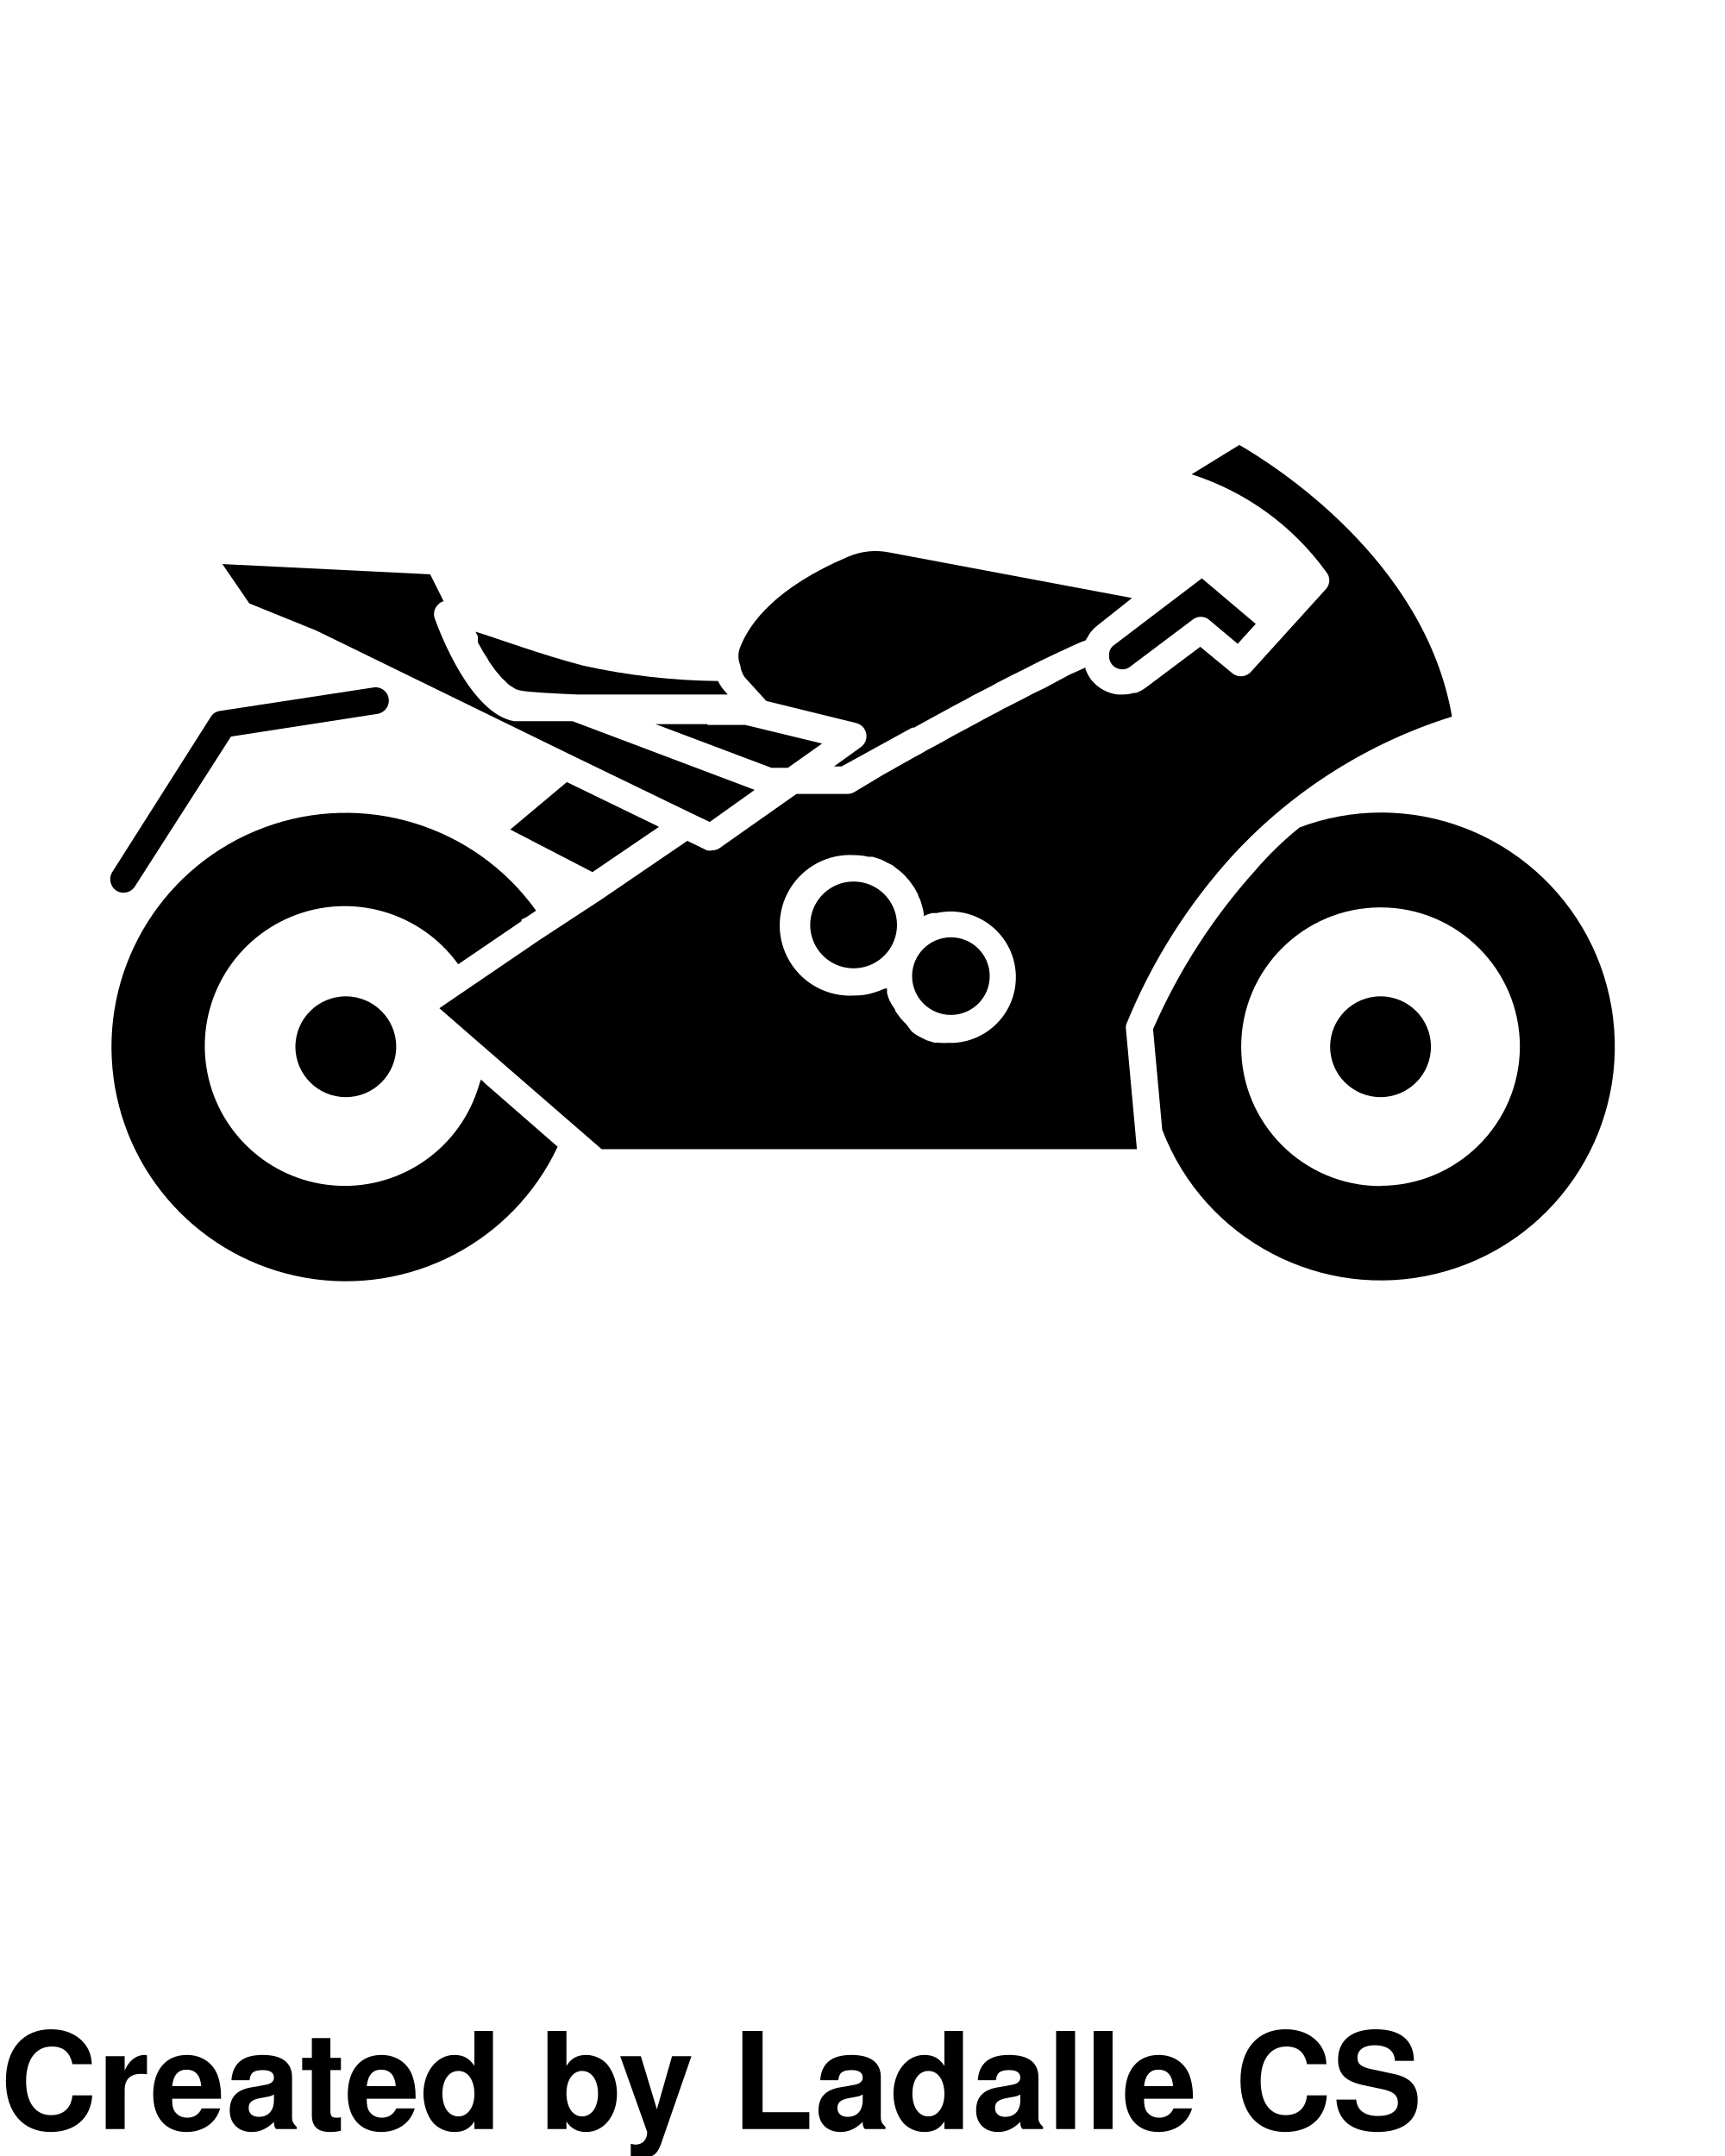
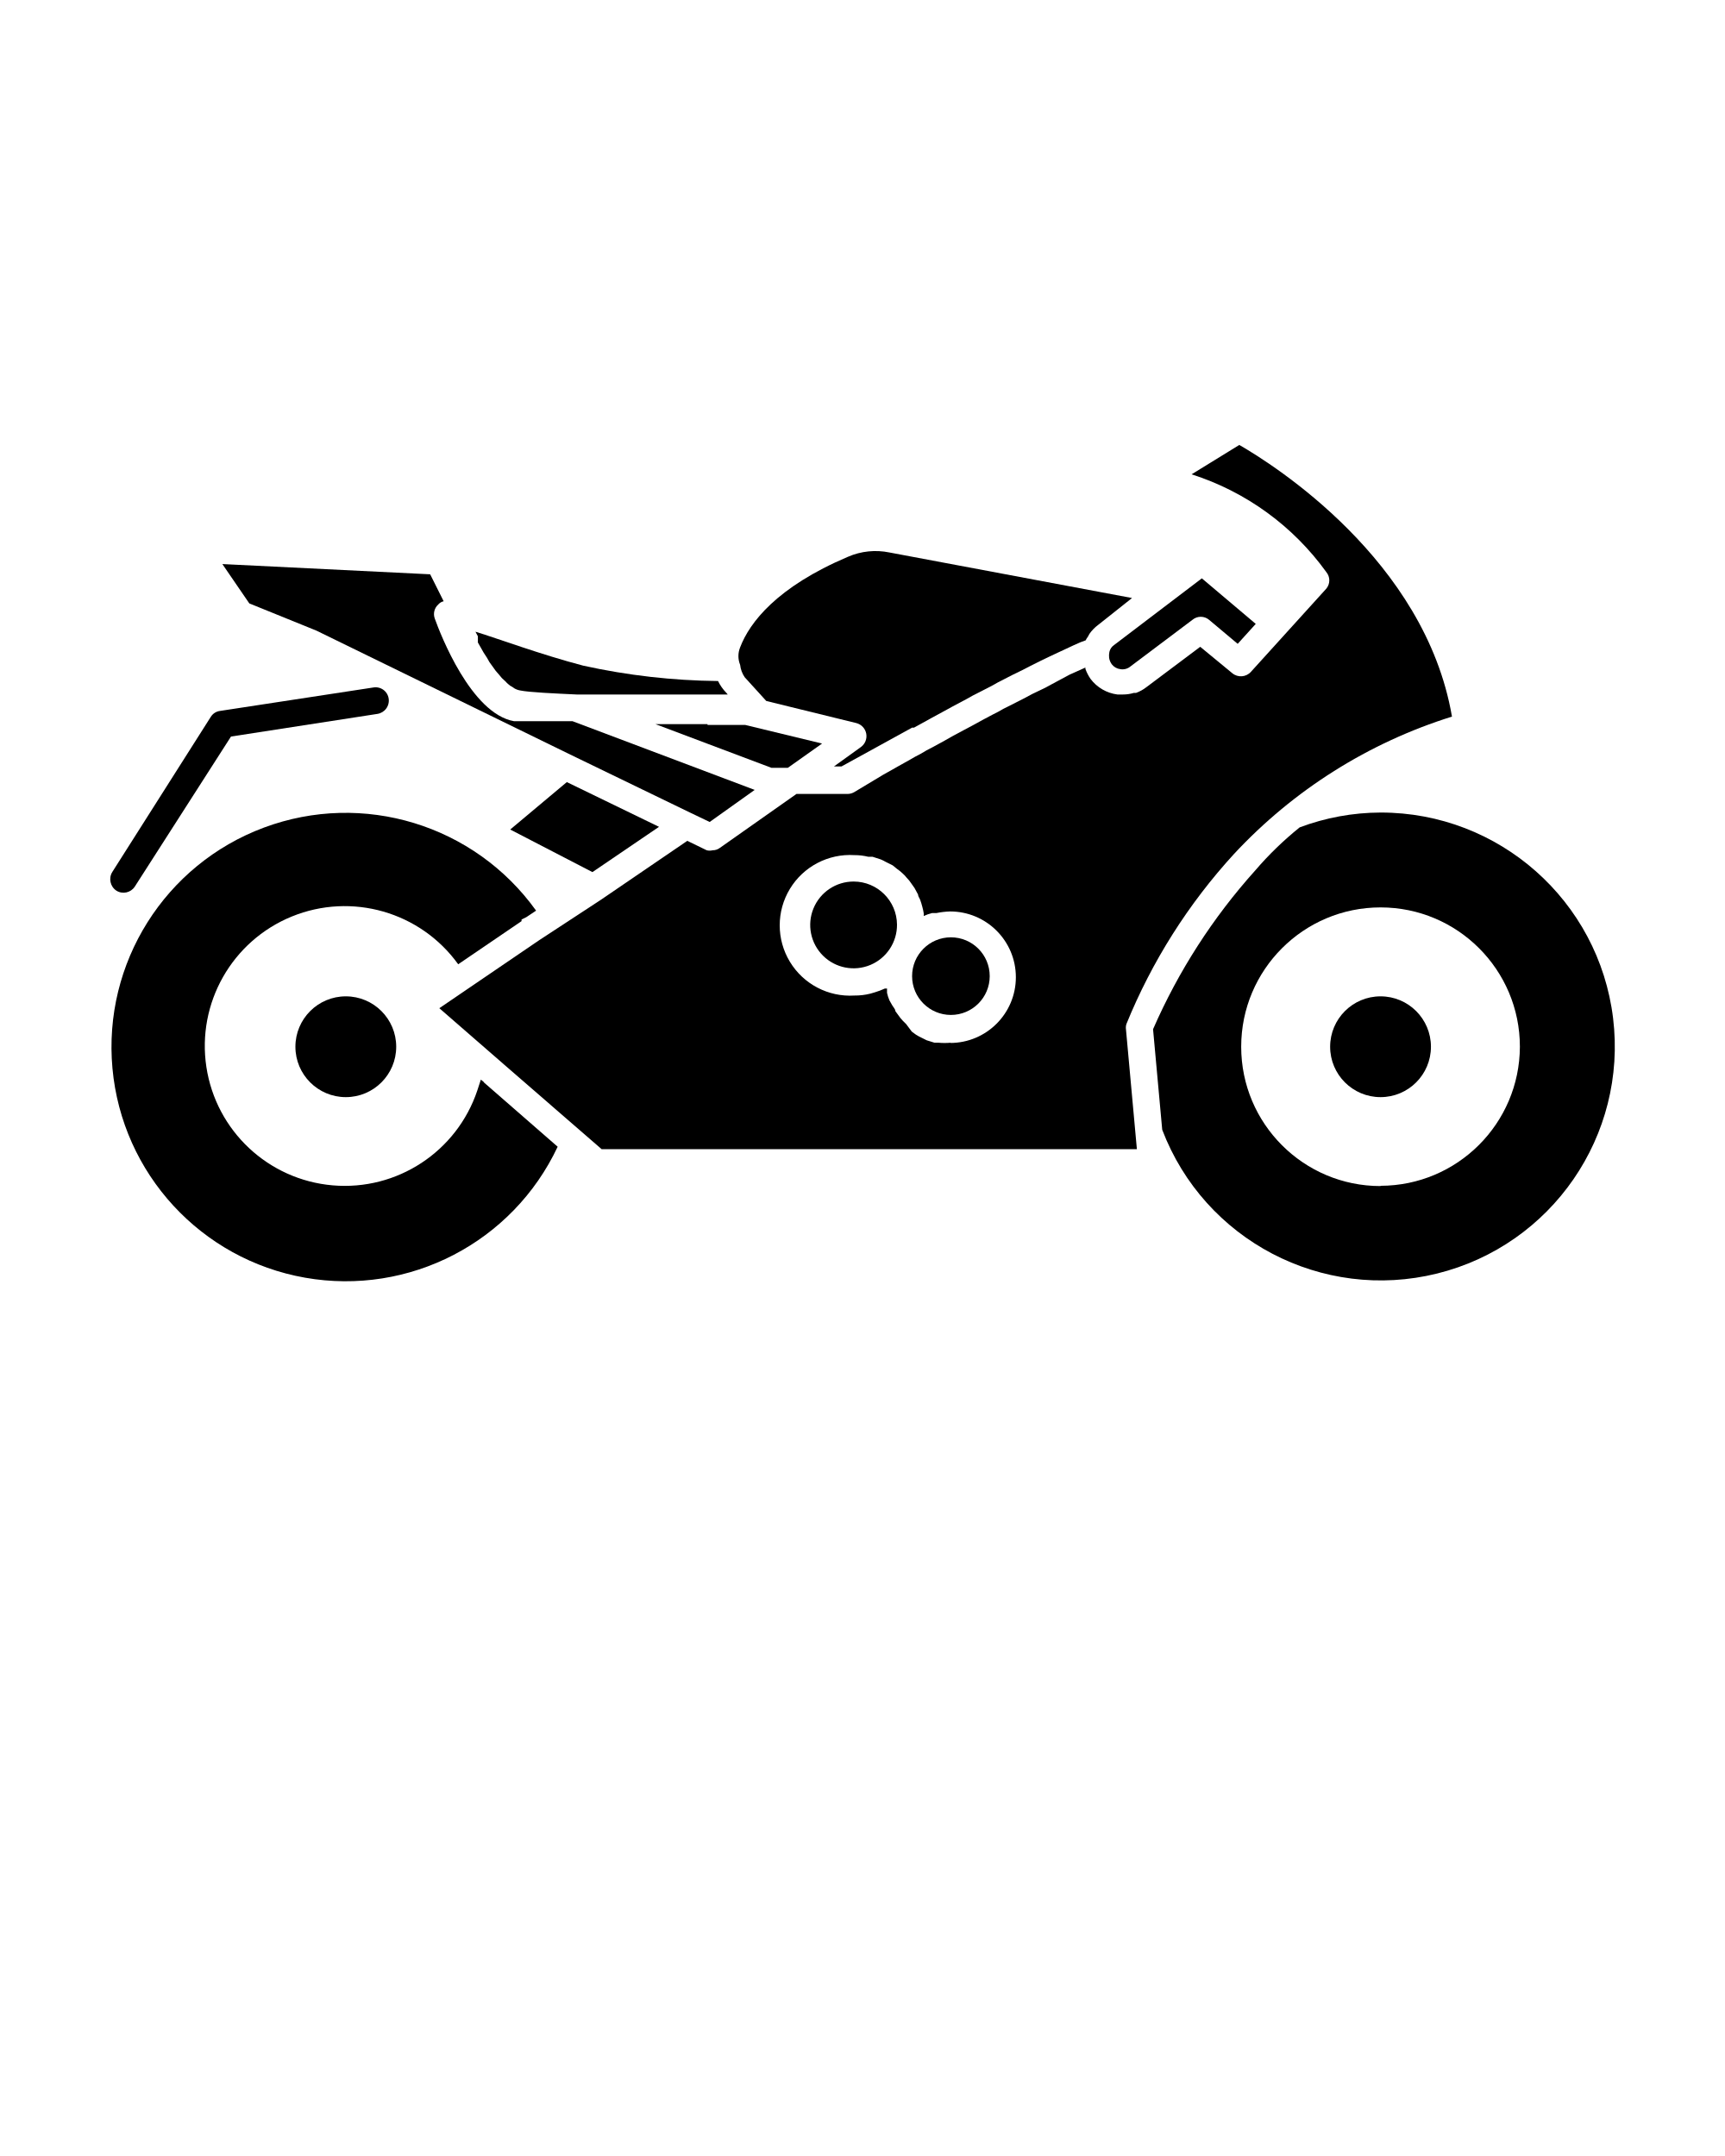
<svg xmlns="http://www.w3.org/2000/svg" data-name="Layer 2" viewBox="0 0 64 80" x="0px" y="0px">
  <path d="M11.74,23.4h0L21.16,28l0,0,4.46,2.16h0l.71.34L28,29.31l-6.76-2.55-.62,0h-.09l-.4,0-.24,0-.26,0-.22,0-.34,0c-1.59-.28-2.73-3.22-2.94-3.81a.48.48,0,0,1,.13-.52.37.37,0,0,1,.2-.12l-.5-1-7.71-.38,1,1.46Z" />
  <path d="M17.73,23.84l.12.21.09.16.13.2.09.16.13.18.1.14.13.15.1.12.14.13a.76.76,0,0,0,.09.09.57.57,0,0,0,.16.11l.07.05a.65.65,0,0,0,.22.08c.34.07,1.26.11,2.1.15l1.25,0h.2l1.24,0h.28l1.21,0H27l-.05-.06a1.67,1.67,0,0,1-.31-.44l0,0a24.35,24.35,0,0,1-5-.57c-1.6-.42-3.15-1-4-1.26l.09.17Z" />
  <polygon points="18.93 30.78 21.98 32.36 24.45 30.68 21.03 29.02 18.93 30.78" />
  <path d="M27.63,25.13l.8.88,0,0,3.34.82a.5.5,0,0,1,.17.89l-1,.72h.28L33.84,27l.07,0,.58-.32.09-.05.57-.31.2-.11.49-.26.25-.14.45-.23.29-.15c.13-.08.27-.15.41-.22l.31-.16.39-.19.29-.15.38-.19.29-.14.34-.16.28-.13.32-.15.25-.11.19-.07a.57.57,0,0,1,.08-.13l.06-.11a1.43,1.43,0,0,1,.32-.33L42,22.19,33,20.5a2.56,2.56,0,0,0-1.54.16c-2.64,1.12-3.65,2.44-4,3.36a.86.86,0,0,0,0,.65A1,1,0,0,0,27.63,25.13Z" />
  <path d="M41.15,24.41a.54.54,0,0,0,.1.24.47.47,0,0,0,.32.18.46.46,0,0,0,.37-.1L44.24,23a.48.48,0,0,1,.62,0l1.06.89.67-.74-2-1.69-3.25,2.47a.42.42,0,0,0-.18.26A.7.7,0,0,0,41.15,24.41Z" />
  <path d="M26.25,26.87H24.32l4.3,1.62h.61l1.27-.9-2.85-.69h-1.4Z" />
  <circle cx="12.83" cy="38.84" r="1.87" />
  <path d="M17.94,40.14l-.1-.08-.13.4A5.19,5.19,0,1,1,17,35.78l2.35-1.6,0-.06.18-.09.36-.24,0,0a8.69,8.69,0,1,0,.8,8.76l-2.73-2.38Z" />
  <path d="M41.79,38a21.14,21.14,0,0,1,4-6.32,18.64,18.64,0,0,1,8.08-5.09c-1-5.82-6.64-9.36-7.89-10.08L44.21,17.6a9.86,9.86,0,0,1,5,3.63.48.48,0,0,1,0,.61l-2.8,3.09a.5.5,0,0,1-.69.05L44.53,24l-2,1.5a1.41,1.41,0,0,1-.38.21l-.08,0a1.4,1.4,0,0,1-.41.06h0l-.2,0a1.48,1.48,0,0,1-1-.58,1.62,1.62,0,0,1-.19-.37l0-.05-.4.18-.18.08L39,25.4l-.22.12-.48.23-.32.17-.41.21-.34.17c-.13.08-.27.15-.41.22l-.32.17-.42.23-.32.17-.41.22-.3.17-.42.23-.25.13a4.63,4.63,0,0,1-.43.24l-.19.11-.43.24-.14.08-.41.23-.1.06-1,.6a.51.51,0,0,1-.25.06H29.55l-2.84,2a.44.44,0,0,1-.27.09h0a.44.44,0,0,1-.22,0l-.72-.35-3.21,2.19h0L20,34.89h0l-3.7,2.52,2.39,2.08s0,0,0,0l3.63,3.15H42.18l-.41-4.5A.44.44,0,0,1,41.79,38Zm-6.51.69a2.49,2.49,0,0,1-.47,0l-.14,0-.29-.09-.16-.08a1.83,1.83,0,0,1-.24-.13l-.15-.11L33.62,38l-.13-.13a1.56,1.56,0,0,1-.16-.2l-.11-.15c0-.08-.09-.16-.13-.24L33,37.12a1.52,1.52,0,0,1-.09-.28c0-.06,0-.11,0-.16s0,0,0,0l-.08,0a2.79,2.79,0,0,1-.37.14l-.17.05a2.32,2.32,0,0,1-.59.07,2.61,2.61,0,1,1,0-5.21,2.1,2.1,0,0,1,.51.06l.16,0,.31.1a1.51,1.51,0,0,1,.18.09l.26.13.16.13a1.73,1.73,0,0,1,.21.17,1.14,1.14,0,0,1,.15.16,1.2,1.2,0,0,1,.17.21l.12.17.13.24c0,.07.06.14.08.2a2.58,2.58,0,0,1,.08.26,1.89,1.89,0,0,1,.05.23.36.36,0,0,1,0,.11h0a1.63,1.63,0,0,1,.31-.11l.16,0a3,3,0,0,1,.51-.06,2.44,2.44,0,0,1,0,4.88Z" />
  <path d="M35.28,34.78a1.44,1.44,0,0,0,0,2.88,1.44,1.44,0,0,0,0-2.88Z" />
  <path d="M31.67,32.71a1.61,1.61,0,1,0,1.61,1.6A1.61,1.61,0,0,0,31.67,32.71Z" />
  <circle cx="51.22" cy="38.84" r="1.87" />
  <path d="M51.22,30.15a8.6,8.6,0,0,0-3,.55,12.42,12.42,0,0,0-1.65,1.6,21.92,21.92,0,0,0-3.79,5.89l.34,3.73a8.68,8.68,0,1,0,8.11-11.77Zm0,13.86a5.17,5.17,0,1,1,5.17-5.17A5.18,5.18,0,0,1,51.22,44Z" />
  <path d="M4.32,33.05A.5.5,0,0,0,5,32.9l3.57-5.57L14,26.49a.5.5,0,0,0,.42-.57.49.49,0,0,0-.57-.41l-5.69.87a.47.47,0,0,0-.34.22L4.17,32.35A.51.51,0,0,0,4.32,33.05Z" />
-   <text x="0" y="79" fill="#000000" font-size="5px" font-weight="bold" font-family="'Helvetica Neue', Helvetica, Arial-Unicode, Arial, Sans-serif">Created by Ladalle CS</text>
-   <text x="0" y="84" fill="#000000" font-size="5px" font-weight="bold" font-family="'Helvetica Neue', Helvetica, Arial-Unicode, Arial, Sans-serif">from the Noun Project</text>
</svg>
